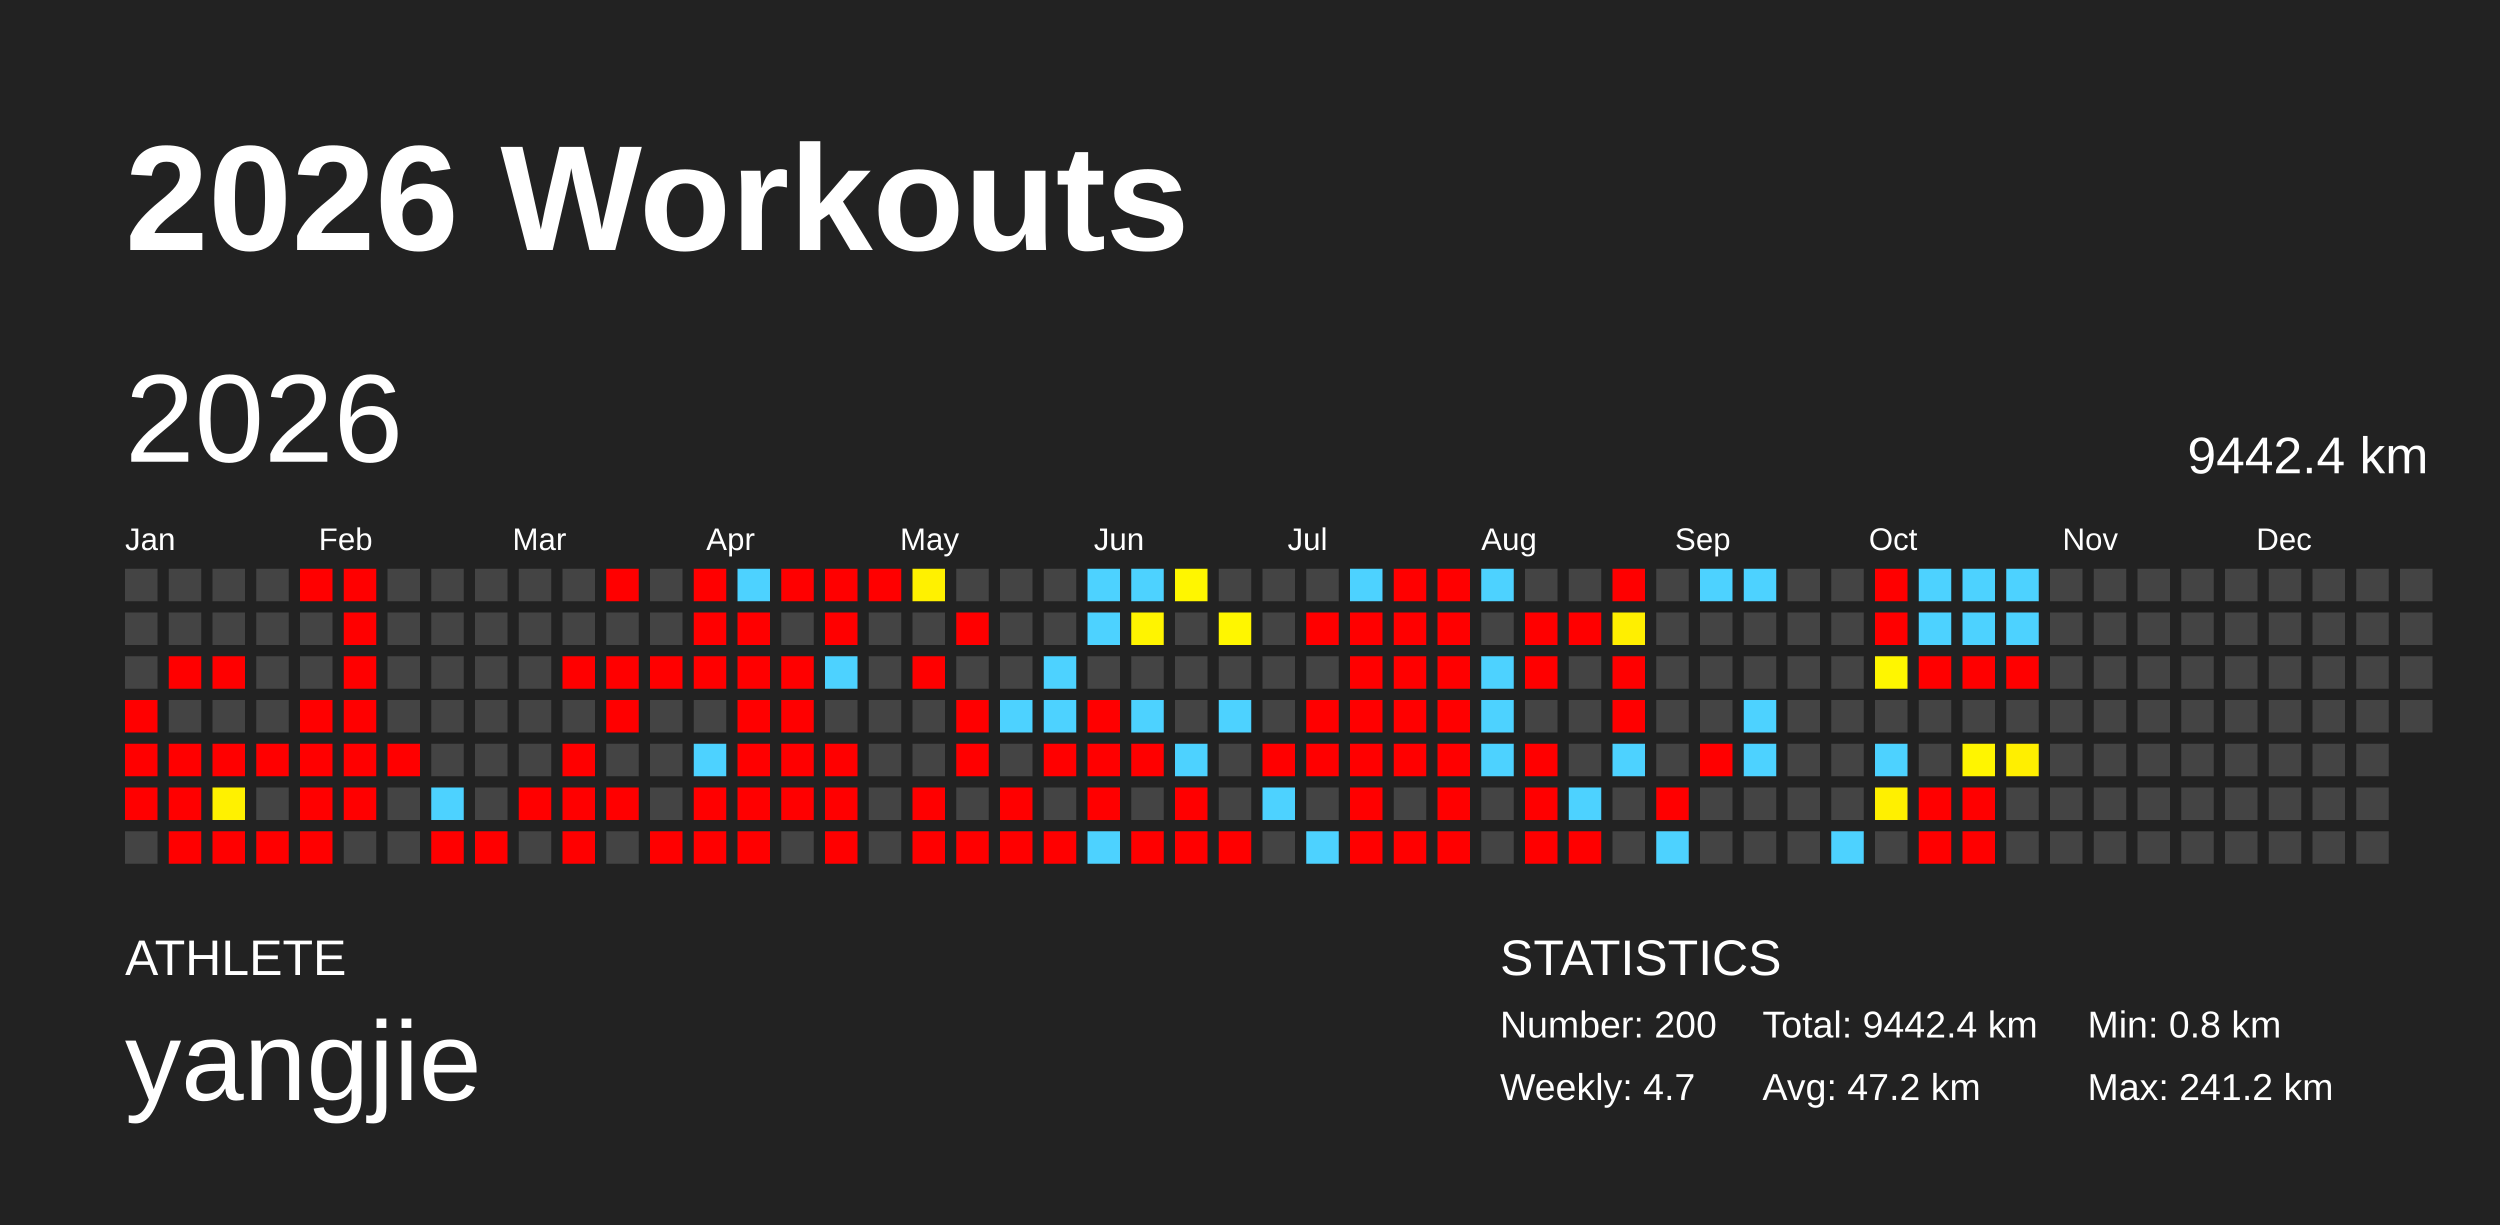
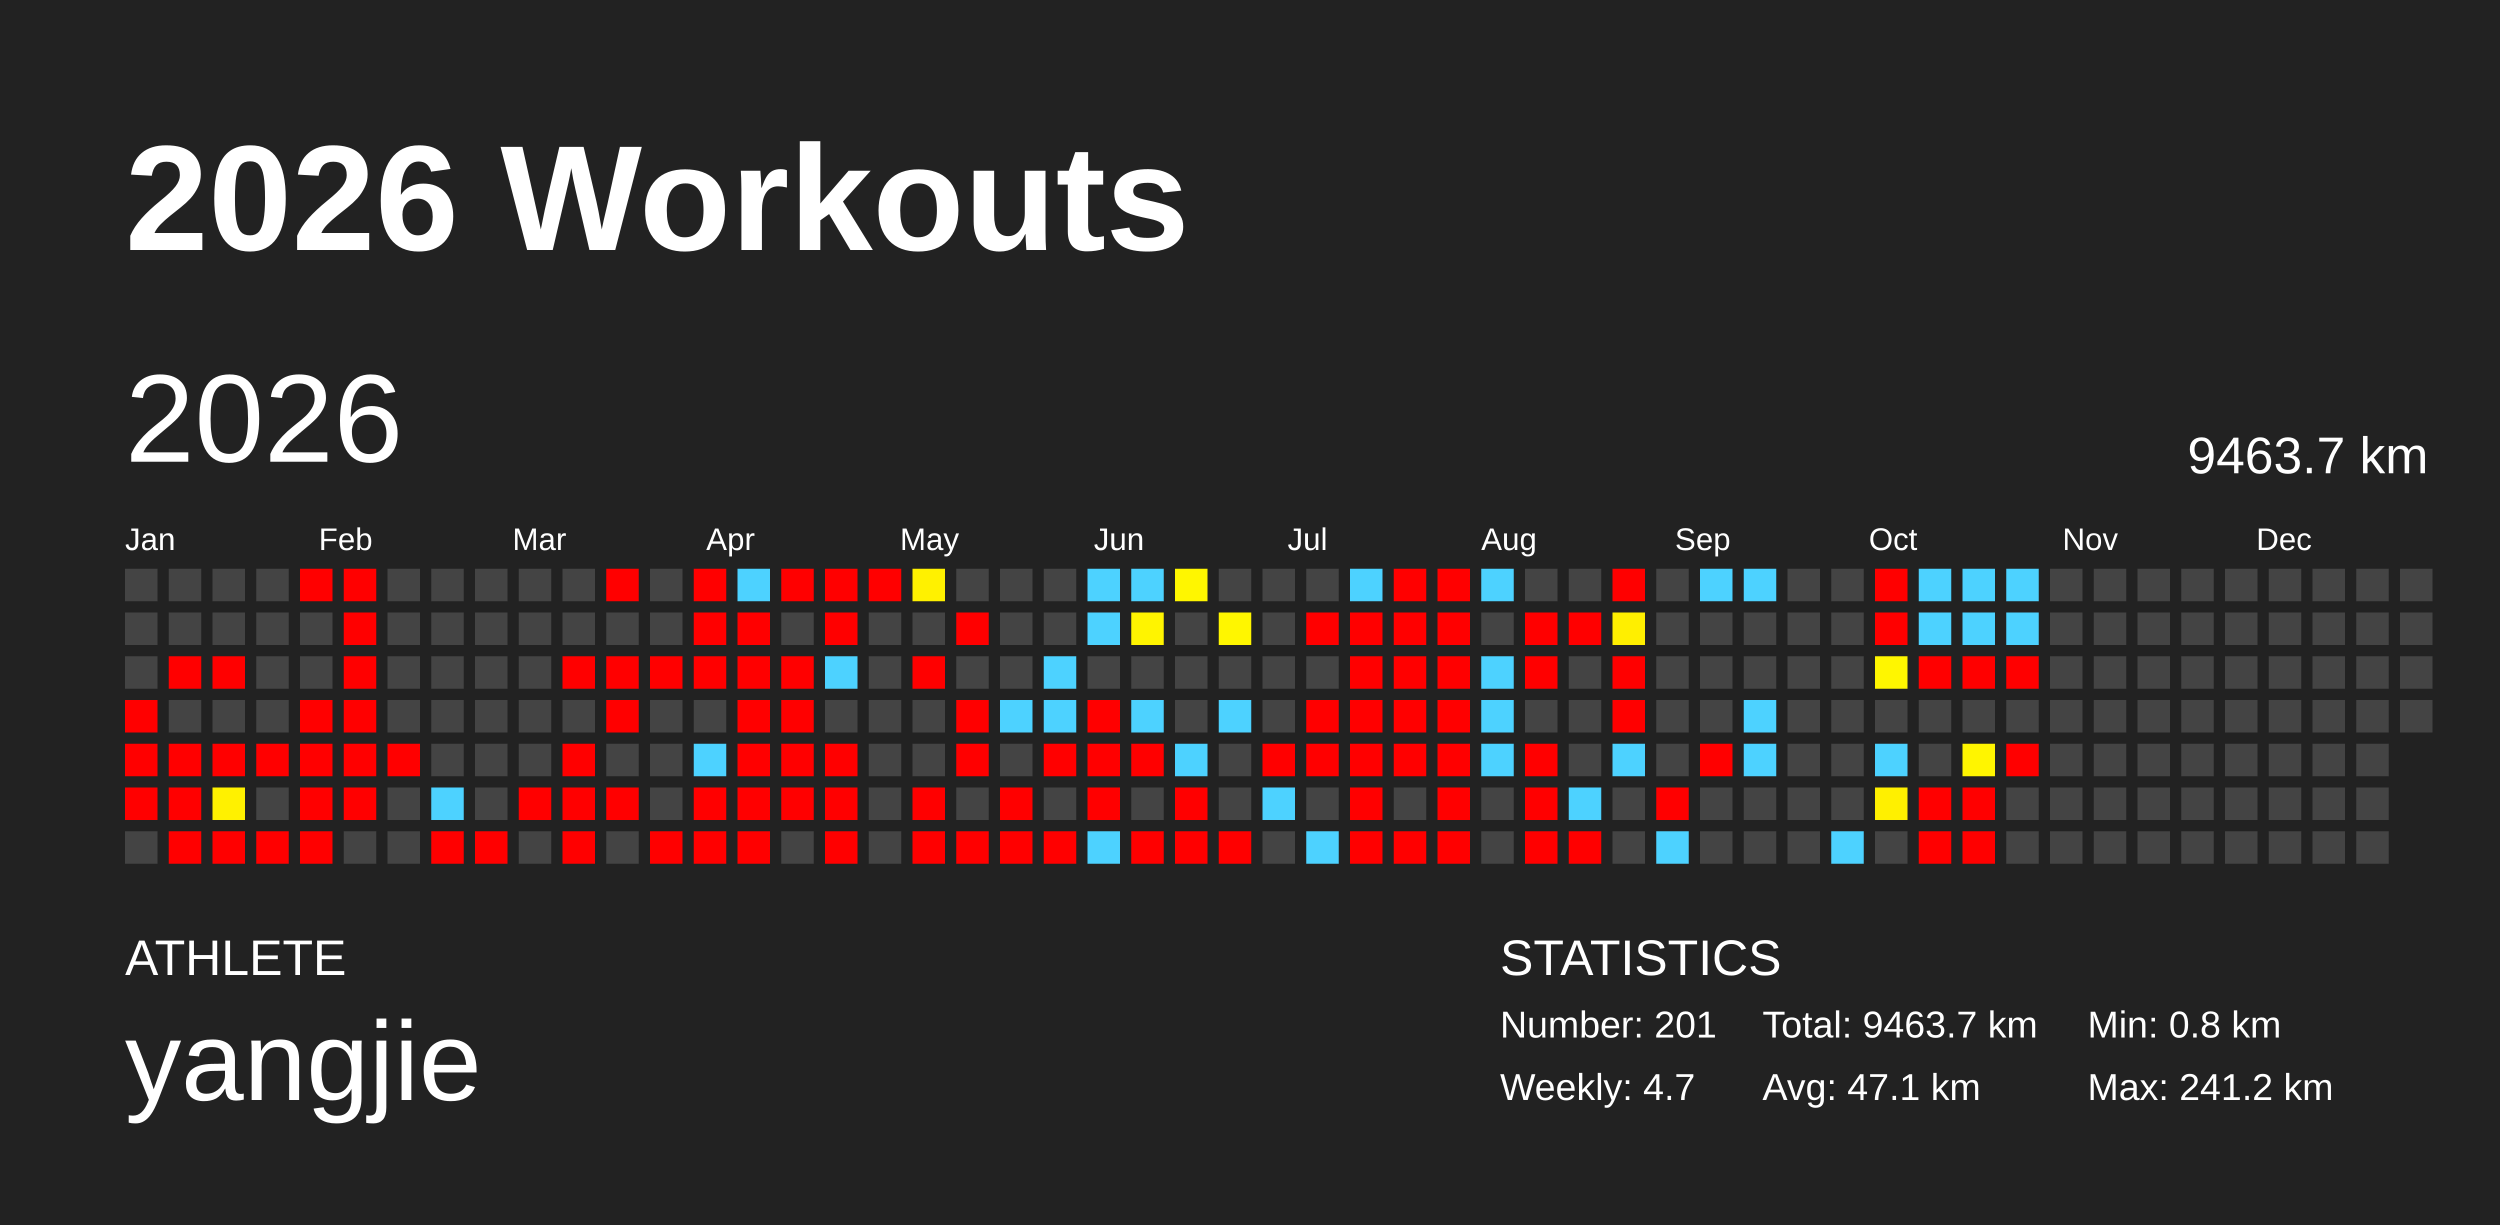
<svg xmlns="http://www.w3.org/2000/svg" baseProfile="full" height="98mm" version="1.1" viewBox="0,0,200,98" width="200mm">
  <defs />
  <rect fill="#222222" height="98" width="200" x="0" y="0" />
  <text fill="#FFFFFF" style="font-size:12px; font-family:Arial; font-weight:bold;" x="10" y="20">2026 Workouts</text>
  <text fill="#FFFFFF" style="font-size:4px; font-family:Arial" x="10" y="78">ATHLETE</text>
  <text fill="#FFFFFF" style="font-size:9px; font-family:Arial" x="10" y="88">yangjie</text>
  <text fill="#FFFFFF" style="font-size:4px; font-family:Arial" x="120" y="78">STATISTICS</text>
-   <text fill="#FFFFFF" style="font-size:3px; font-family:Arial" x="120" y="83">Number: 200</text>
+   <text fill="#FFFFFF" style="font-size:3px; font-family:Arial" x="120" y="83">Number: 201</text>
  <text fill="#FFFFFF" style="font-size:3px; font-family:Arial" x="120" y="88">Weekly: 4.7</text>
-   <text fill="#FFFFFF" style="font-size:3px; font-family:Arial" x="141" y="83">Total: 9442.4 km</text>
-   <text fill="#FFFFFF" style="font-size:3px; font-family:Arial" x="141" y="88">Avg: 47.2 km</text>
+   <text fill="#FFFFFF" style="font-size:3px; font-family:Arial" x="141" y="83">Total: 9463.7 km</text>
+   <text fill="#FFFFFF" style="font-size:3px; font-family:Arial" x="141" y="88">Avg: 47.1 km</text>
  <text fill="#FFFFFF" style="font-size:3px; font-family:Arial" x="167" y="83">Min: 0.8 km</text>
  <text fill="#FFFFFF" style="font-size:3px; font-family:Arial" x="167" y="88">Max: 241.2 km</text>
  <text dominant-baseline="hanging" fill="#FFFFFF" style="font-size:10.0px; font-family:Arial;" x="10" y="30">2026</text>
-   <text dominant-baseline="hanging" fill="#FFFFFF" style="font-size:4.125px; font-family:Arial;" x="175" y="35">9442.4 km</text>
+   <text dominant-baseline="hanging" fill="#FFFFFF" style="font-size:4.125px; font-family:Arial;" x="175" y="35">9463.7 km</text>
  <text fill="#FFFFFF" style="font-size:2.5px; font-family:Arial" x="10.0" y="44">Jan</text>
  <text fill="#FFFFFF" style="font-size:2.5px; font-family:Arial" x="25.5" y="44">Feb</text>
  <text fill="#FFFFFF" style="font-size:2.5px; font-family:Arial" x="41.0" y="44">Mar</text>
  <text fill="#FFFFFF" style="font-size:2.5px; font-family:Arial" x="56.5" y="44">Apr</text>
  <text fill="#FFFFFF" style="font-size:2.5px; font-family:Arial" x="72.0" y="44">May</text>
  <text fill="#FFFFFF" style="font-size:2.5px; font-family:Arial" x="87.5" y="44">Jun</text>
  <text fill="#FFFFFF" style="font-size:2.5px; font-family:Arial" x="103.0" y="44">Jul</text>
  <text fill="#FFFFFF" style="font-size:2.5px; font-family:Arial" x="118.5" y="44">Aug</text>
  <text fill="#FFFFFF" style="font-size:2.5px; font-family:Arial" x="134.0" y="44">Sep</text>
  <text fill="#FFFFFF" style="font-size:2.5px; font-family:Arial" x="149.5" y="44">Oct</text>
  <text fill="#FFFFFF" style="font-size:2.5px; font-family:Arial" x="165.0" y="44">Nov</text>
  <text fill="#FFFFFF" style="font-size:2.5px; font-family:Arial" x="180.5" y="44">Dec</text>
  <rect fill="#444444" height="2.6" width="2.6" x="10.0" y="45.5" />
  <rect fill="#444444" height="2.6" width="2.6" x="10.0" y="49.0" />
  <rect fill="#444444" height="2.6" width="2.6" x="10.0" y="52.5" />
  <rect fill="red" height="2.6" width="2.6" x="10.0" y="56.0" />
  <rect fill="red" height="2.6" width="2.6" x="10.0" y="59.5" />
  <rect fill="red" height="2.6" width="2.6" x="10.0" y="63.0" />
  <rect fill="#444444" height="2.6" width="2.6" x="10.0" y="66.5" />
  <rect fill="#444444" height="2.6" width="2.6" x="13.5" y="45.5" />
  <rect fill="#444444" height="2.6" width="2.6" x="13.5" y="49.0" />
  <rect fill="red" height="2.6" width="2.6" x="13.5" y="52.5" />
  <rect fill="#444444" height="2.6" width="2.6" x="13.5" y="56.0" />
  <rect fill="red" height="2.6" width="2.6" x="13.5" y="59.5" />
  <rect fill="red" height="2.6" width="2.6" x="13.5" y="63.0" />
  <rect fill="red" height="2.6" width="2.6" x="13.5" y="66.5" />
  <rect fill="#444444" height="2.6" width="2.6" x="17.0" y="45.5" />
  <rect fill="#444444" height="2.6" width="2.6" x="17.0" y="49.0" />
  <rect fill="red" height="2.6" width="2.6" x="17.0" y="52.5" />
  <rect fill="#444444" height="2.6" width="2.6" x="17.0" y="56.0" />
  <rect fill="red" height="2.6" width="2.6" x="17.0" y="59.5" />
  <rect fill="#fff100" height="2.6" width="2.6" x="17.0" y="63.0" />
  <rect fill="red" height="2.6" width="2.6" x="17.0" y="66.5" />
  <rect fill="#444444" height="2.6" width="2.6" x="20.5" y="45.5" />
  <rect fill="#444444" height="2.6" width="2.6" x="20.5" y="49.0" />
  <rect fill="#444444" height="2.6" width="2.6" x="20.5" y="52.5" />
  <rect fill="#444444" height="2.6" width="2.6" x="20.5" y="56.0" />
  <rect fill="red" height="2.6" width="2.6" x="20.5" y="59.5" />
  <rect fill="#444444" height="2.6" width="2.6" x="20.5" y="63.0" />
  <rect fill="red" height="2.6" width="2.6" x="20.5" y="66.5" />
  <rect fill="red" height="2.6" width="2.6" x="24.0" y="45.5" />
  <rect fill="#444444" height="2.6" width="2.6" x="24.0" y="49.0" />
  <rect fill="#444444" height="2.6" width="2.6" x="24.0" y="52.5" />
  <rect fill="red" height="2.6" width="2.6" x="24.0" y="56.0" />
  <rect fill="red" height="2.6" width="2.6" x="24.0" y="59.5" />
  <rect fill="red" height="2.6" width="2.6" x="24.0" y="63.0" />
  <rect fill="red" height="2.6" width="2.6" x="24.0" y="66.5" />
  <rect fill="red" height="2.6" width="2.6" x="27.5" y="45.5" />
  <rect fill="red" height="2.6" width="2.6" x="27.5" y="49.0" />
  <rect fill="red" height="2.6" width="2.6" x="27.5" y="52.5" />
  <rect fill="red" height="2.6" width="2.6" x="27.5" y="56.0" />
  <rect fill="red" height="2.6" width="2.6" x="27.5" y="59.5" />
  <rect fill="red" height="2.6" width="2.6" x="27.5" y="63.0" />
  <rect fill="#444444" height="2.6" width="2.6" x="27.5" y="66.5" />
  <rect fill="#444444" height="2.6" width="2.6" x="31.0" y="45.5" />
  <rect fill="#444444" height="2.6" width="2.6" x="31.0" y="49.0" />
  <rect fill="#444444" height="2.6" width="2.6" x="31.0" y="52.5" />
  <rect fill="#444444" height="2.6" width="2.6" x="31.0" y="56.0" />
  <rect fill="red" height="2.6" width="2.6" x="31.0" y="59.5" />
  <rect fill="#444444" height="2.6" width="2.6" x="31.0" y="63.0" />
  <rect fill="#444444" height="2.6" width="2.6" x="31.0" y="66.5" />
  <rect fill="#444444" height="2.6" width="2.6" x="34.5" y="45.5" />
  <rect fill="#444444" height="2.6" width="2.6" x="34.5" y="49.0" />
  <rect fill="#444444" height="2.6" width="2.6" x="34.5" y="52.5" />
  <rect fill="#444444" height="2.6" width="2.6" x="34.5" y="56.0" />
  <rect fill="#444444" height="2.6" width="2.6" x="34.5" y="59.5" />
  <rect fill="#4dd2ff" height="2.6" width="2.6" x="34.5" y="63.0" />
  <rect fill="red" height="2.6" width="2.6" x="34.5" y="66.5" />
  <rect fill="#444444" height="2.6" width="2.6" x="38.0" y="45.5" />
  <rect fill="#444444" height="2.6" width="2.6" x="38.0" y="49.0" />
  <rect fill="#444444" height="2.6" width="2.6" x="38.0" y="52.5" />
  <rect fill="#444444" height="2.6" width="2.6" x="38.0" y="56.0" />
  <rect fill="#444444" height="2.6" width="2.6" x="38.0" y="59.5" />
  <rect fill="#444444" height="2.6" width="2.6" x="38.0" y="63.0" />
  <rect fill="red" height="2.6" width="2.6" x="38.0" y="66.5" />
  <rect fill="#444444" height="2.6" width="2.6" x="41.5" y="45.5" />
  <rect fill="#444444" height="2.6" width="2.6" x="41.5" y="49.0" />
  <rect fill="#444444" height="2.6" width="2.6" x="41.5" y="52.5" />
  <rect fill="#444444" height="2.6" width="2.6" x="41.5" y="56.0" />
  <rect fill="#444444" height="2.6" width="2.6" x="41.5" y="59.5" />
  <rect fill="red" height="2.6" width="2.6" x="41.5" y="63.0" />
  <rect fill="#444444" height="2.6" width="2.6" x="41.5" y="66.5" />
  <rect fill="#444444" height="2.6" width="2.6" x="45.0" y="45.5" />
  <rect fill="#444444" height="2.6" width="2.6" x="45.0" y="49.0" />
  <rect fill="red" height="2.6" width="2.6" x="45.0" y="52.5" />
  <rect fill="#444444" height="2.6" width="2.6" x="45.0" y="56.0" />
  <rect fill="red" height="2.6" width="2.6" x="45.0" y="59.5" />
  <rect fill="red" height="2.6" width="2.6" x="45.0" y="63.0" />
  <rect fill="red" height="2.6" width="2.6" x="45.0" y="66.5" />
  <rect fill="red" height="2.6" width="2.6" x="48.5" y="45.5" />
  <rect fill="#444444" height="2.6" width="2.6" x="48.5" y="49.0" />
  <rect fill="red" height="2.6" width="2.6" x="48.5" y="52.5" />
  <rect fill="red" height="2.6" width="2.6" x="48.5" y="56.0" />
  <rect fill="#444444" height="2.6" width="2.6" x="48.5" y="59.5" />
  <rect fill="red" height="2.6" width="2.6" x="48.5" y="63.0" />
  <rect fill="#444444" height="2.6" width="2.6" x="48.5" y="66.5" />
  <rect fill="#444444" height="2.6" width="2.6" x="52.0" y="45.5" />
  <rect fill="#444444" height="2.6" width="2.6" x="52.0" y="49.0" />
  <rect fill="red" height="2.6" width="2.6" x="52.0" y="52.5" />
  <rect fill="#444444" height="2.6" width="2.6" x="52.0" y="56.0" />
  <rect fill="#444444" height="2.6" width="2.6" x="52.0" y="59.5" />
  <rect fill="#444444" height="2.6" width="2.6" x="52.0" y="63.0" />
  <rect fill="red" height="2.6" width="2.6" x="52.0" y="66.5" />
  <rect fill="red" height="2.6" width="2.6" x="55.5" y="45.5" />
  <rect fill="red" height="2.6" width="2.6" x="55.5" y="49.0" />
  <rect fill="red" height="2.6" width="2.6" x="55.5" y="52.5" />
  <rect fill="#444444" height="2.6" width="2.6" x="55.5" y="56.0" />
  <rect fill="#4dd2ff" height="2.6" width="2.6" x="55.5" y="59.5" />
  <rect fill="red" height="2.6" width="2.6" x="55.5" y="63.0" />
  <rect fill="red" height="2.6" width="2.6" x="55.5" y="66.5" />
  <rect fill="#4dd2ff" height="2.6" width="2.6" x="59.0" y="45.5" />
  <rect fill="red" height="2.6" width="2.6" x="59.0" y="49.0" />
  <rect fill="red" height="2.6" width="2.6" x="59.0" y="52.5" />
  <rect fill="red" height="2.6" width="2.6" x="59.0" y="56.0" />
  <rect fill="red" height="2.6" width="2.6" x="59.0" y="59.5" />
  <rect fill="red" height="2.6" width="2.6" x="59.0" y="63.0" />
  <rect fill="red" height="2.6" width="2.6" x="59.0" y="66.5" />
  <rect fill="red" height="2.6" width="2.6" x="62.5" y="45.5" />
  <rect fill="#444444" height="2.6" width="2.6" x="62.5" y="49.0" />
  <rect fill="red" height="2.6" width="2.6" x="62.5" y="52.5" />
  <rect fill="red" height="2.6" width="2.6" x="62.5" y="56.0" />
  <rect fill="red" height="2.6" width="2.6" x="62.5" y="59.5" />
  <rect fill="red" height="2.6" width="2.6" x="62.5" y="63.0" />
  <rect fill="#444444" height="2.6" width="2.6" x="62.5" y="66.5" />
  <rect fill="red" height="2.6" width="2.6" x="66.0" y="45.5" />
  <rect fill="red" height="2.6" width="2.6" x="66.0" y="49.0" />
  <rect fill="#4dd2ff" height="2.6" width="2.6" x="66.0" y="52.5" />
  <rect fill="#444444" height="2.6" width="2.6" x="66.0" y="56.0" />
  <rect fill="red" height="2.6" width="2.6" x="66.0" y="59.5" />
  <rect fill="red" height="2.6" width="2.6" x="66.0" y="63.0" />
  <rect fill="red" height="2.6" width="2.6" x="66.0" y="66.5" />
  <rect fill="red" height="2.6" width="2.6" x="69.5" y="45.5" />
  <rect fill="#444444" height="2.6" width="2.6" x="69.5" y="49.0" />
  <rect fill="#444444" height="2.6" width="2.6" x="69.5" y="52.5" />
  <rect fill="#444444" height="2.6" width="2.6" x="69.5" y="56.0" />
  <rect fill="#444444" height="2.6" width="2.6" x="69.5" y="59.5" />
  <rect fill="#444444" height="2.6" width="2.6" x="69.5" y="63.0" />
  <rect fill="#444444" height="2.6" width="2.6" x="69.5" y="66.5" />
  <rect fill="#fff100" height="2.6" width="2.6" x="73.0" y="45.5" />
  <rect fill="#444444" height="2.6" width="2.6" x="73.0" y="49.0" />
  <rect fill="red" height="2.6" width="2.6" x="73.0" y="52.5" />
  <rect fill="#444444" height="2.6" width="2.6" x="73.0" y="56.0" />
  <rect fill="#444444" height="2.6" width="2.6" x="73.0" y="59.5" />
  <rect fill="red" height="2.6" width="2.6" x="73.0" y="63.0" />
  <rect fill="red" height="2.6" width="2.6" x="73.0" y="66.5" />
  <rect fill="#444444" height="2.6" width="2.6" x="76.5" y="45.5" />
  <rect fill="red" height="2.6" width="2.6" x="76.5" y="49.0" />
  <rect fill="#444444" height="2.6" width="2.6" x="76.5" y="52.5" />
  <rect fill="red" height="2.6" width="2.6" x="76.5" y="56.0" />
  <rect fill="red" height="2.6" width="2.6" x="76.5" y="59.5" />
  <rect fill="#444444" height="2.6" width="2.6" x="76.5" y="63.0" />
  <rect fill="red" height="2.6" width="2.6" x="76.5" y="66.5" />
  <rect fill="#444444" height="2.6" width="2.6" x="80.0" y="45.5" />
  <rect fill="#444444" height="2.6" width="2.6" x="80.0" y="49.0" />
  <rect fill="#444444" height="2.6" width="2.6" x="80.0" y="52.5" />
  <rect fill="#4dd2ff" height="2.6" width="2.6" x="80.0" y="56.0" />
  <rect fill="#444444" height="2.6" width="2.6" x="80.0" y="59.5" />
  <rect fill="red" height="2.6" width="2.6" x="80.0" y="63.0" />
  <rect fill="red" height="2.6" width="2.6" x="80.0" y="66.5" />
  <rect fill="#444444" height="2.6" width="2.6" x="83.5" y="45.5" />
  <rect fill="#444444" height="2.6" width="2.6" x="83.5" y="49.0" />
  <rect fill="#4dd2ff" height="2.6" width="2.6" x="83.5" y="52.5" />
  <rect fill="#4dd2ff" height="2.6" width="2.6" x="83.5" y="56.0" />
  <rect fill="red" height="2.6" width="2.6" x="83.5" y="59.5" />
  <rect fill="#444444" height="2.6" width="2.6" x="83.5" y="63.0" />
  <rect fill="red" height="2.6" width="2.6" x="83.5" y="66.5" />
  <rect fill="#4dd2ff" height="2.6" width="2.6" x="87.0" y="45.5" />
  <rect fill="#4dd2ff" height="2.6" width="2.6" x="87.0" y="49.0" />
  <rect fill="#444444" height="2.6" width="2.6" x="87.0" y="52.5" />
  <rect fill="red" height="2.6" width="2.6" x="87.0" y="56.0" />
  <rect fill="red" height="2.6" width="2.6" x="87.0" y="59.5" />
  <rect fill="red" height="2.6" width="2.6" x="87.0" y="63.0" />
  <rect fill="#4dd2ff" height="2.6" width="2.6" x="87.0" y="66.5" />
  <rect fill="#4dd2ff" height="2.6" width="2.6" x="90.5" y="45.5" />
  <rect fill="#fff400" height="2.6" width="2.6" x="90.5" y="49.0" />
  <rect fill="#444444" height="2.6" width="2.6" x="90.5" y="52.5" />
  <rect fill="#4dd2ff" height="2.6" width="2.6" x="90.5" y="56.0" />
  <rect fill="red" height="2.6" width="2.6" x="90.5" y="59.5" />
  <rect fill="#444444" height="2.6" width="2.6" x="90.5" y="63.0" />
  <rect fill="red" height="2.6" width="2.6" x="90.5" y="66.5" />
  <rect fill="#fff600" height="2.6" width="2.6" x="94.0" y="45.5" />
  <rect fill="#444444" height="2.6" width="2.6" x="94.0" y="49.0" />
  <rect fill="#444444" height="2.6" width="2.6" x="94.0" y="52.5" />
  <rect fill="#444444" height="2.6" width="2.6" x="94.0" y="56.0" />
  <rect fill="#4dd2ff" height="2.6" width="2.6" x="94.0" y="59.5" />
  <rect fill="red" height="2.6" width="2.6" x="94.0" y="63.0" />
  <rect fill="red" height="2.6" width="2.6" x="94.0" y="66.5" />
  <rect fill="#444444" height="2.6" width="2.6" x="97.5" y="45.5" />
  <rect fill="#fff600" height="2.6" width="2.6" x="97.5" y="49.0" />
  <rect fill="#444444" height="2.6" width="2.6" x="97.5" y="52.5" />
  <rect fill="#4dd2ff" height="2.6" width="2.6" x="97.5" y="56.0" />
  <rect fill="#444444" height="2.6" width="2.6" x="97.5" y="59.5" />
  <rect fill="#444444" height="2.6" width="2.6" x="97.5" y="63.0" />
  <rect fill="red" height="2.6" width="2.6" x="97.5" y="66.5" />
  <rect fill="#444444" height="2.6" width="2.6" x="101.0" y="45.5" />
  <rect fill="#444444" height="2.6" width="2.6" x="101.0" y="49.0" />
  <rect fill="#444444" height="2.6" width="2.6" x="101.0" y="52.5" />
  <rect fill="#444444" height="2.6" width="2.6" x="101.0" y="56.0" />
  <rect fill="red" height="2.6" width="2.6" x="101.0" y="59.5" />
  <rect fill="#4dd2ff" height="2.6" width="2.6" x="101.0" y="63.0" />
  <rect fill="#444444" height="2.6" width="2.6" x="101.0" y="66.5" />
  <rect fill="#444444" height="2.6" width="2.6" x="104.5" y="45.5" />
  <rect fill="red" height="2.6" width="2.6" x="104.5" y="49.0" />
  <rect fill="#444444" height="2.6" width="2.6" x="104.5" y="52.5" />
  <rect fill="red" height="2.6" width="2.6" x="104.5" y="56.0" />
  <rect fill="red" height="2.6" width="2.6" x="104.5" y="59.5" />
  <rect fill="#444444" height="2.6" width="2.6" x="104.5" y="63.0" />
  <rect fill="#4dd2ff" height="2.6" width="2.6" x="104.5" y="66.5" />
  <rect fill="#4dd2ff" height="2.6" width="2.6" x="108.0" y="45.5" />
  <rect fill="red" height="2.6" width="2.6" x="108.0" y="49.0" />
  <rect fill="red" height="2.6" width="2.6" x="108.0" y="52.5" />
  <rect fill="red" height="2.6" width="2.6" x="108.0" y="56.0" />
  <rect fill="red" height="2.6" width="2.6" x="108.0" y="59.5" />
  <rect fill="red" height="2.6" width="2.6" x="108.0" y="63.0" />
  <rect fill="red" height="2.6" width="2.6" x="108.0" y="66.5" />
  <rect fill="red" height="2.6" width="2.6" x="111.5" y="45.5" />
  <rect fill="red" height="2.6" width="2.6" x="111.5" y="49.0" />
  <rect fill="red" height="2.6" width="2.6" x="111.5" y="52.5" />
  <rect fill="red" height="2.6" width="2.6" x="111.5" y="56.0" />
  <rect fill="red" height="2.6" width="2.6" x="111.5" y="59.5" />
  <rect fill="#444444" height="2.6" width="2.6" x="111.5" y="63.0" />
  <rect fill="red" height="2.6" width="2.6" x="111.5" y="66.5" />
  <rect fill="red" height="2.6" width="2.6" x="115.0" y="45.5" />
  <rect fill="red" height="2.6" width="2.6" x="115.0" y="49.0" />
  <rect fill="red" height="2.6" width="2.6" x="115.0" y="52.5" />
  <rect fill="red" height="2.6" width="2.6" x="115.0" y="56.0" />
  <rect fill="red" height="2.6" width="2.6" x="115.0" y="59.5" />
  <rect fill="red" height="2.6" width="2.6" x="115.0" y="63.0" />
  <rect fill="red" height="2.6" width="2.6" x="115.0" y="66.5" />
  <rect fill="#4dd2ff" height="2.6" width="2.6" x="118.5" y="45.5" />
  <rect fill="#444444" height="2.6" width="2.6" x="118.5" y="49.0" />
  <rect fill="#4dd2ff" height="2.6" width="2.6" x="118.5" y="52.5" />
  <rect fill="#4dd2ff" height="2.6" width="2.6" x="118.5" y="56.0" />
  <rect fill="#4dd2ff" height="2.6" width="2.6" x="118.5" y="59.5" />
  <rect fill="#444444" height="2.6" width="2.6" x="118.5" y="63.0" />
  <rect fill="#444444" height="2.6" width="2.6" x="118.5" y="66.5" />
  <rect fill="#444444" height="2.6" width="2.6" x="122.0" y="45.5" />
  <rect fill="red" height="2.6" width="2.6" x="122.0" y="49.0" />
  <rect fill="red" height="2.6" width="2.6" x="122.0" y="52.5" />
  <rect fill="#444444" height="2.6" width="2.6" x="122.0" y="56.0" />
  <rect fill="red" height="2.6" width="2.6" x="122.0" y="59.5" />
  <rect fill="red" height="2.6" width="2.6" x="122.0" y="63.0" />
  <rect fill="red" height="2.6" width="2.6" x="122.0" y="66.5" />
  <rect fill="#444444" height="2.6" width="2.6" x="125.5" y="45.5" />
  <rect fill="red" height="2.6" width="2.6" x="125.5" y="49.0" />
  <rect fill="#444444" height="2.6" width="2.6" x="125.5" y="52.5" />
  <rect fill="#444444" height="2.6" width="2.6" x="125.5" y="56.0" />
  <rect fill="#444444" height="2.6" width="2.6" x="125.5" y="59.5" />
  <rect fill="#4dd2ff" height="2.6" width="2.6" x="125.5" y="63.0" />
  <rect fill="red" height="2.6" width="2.6" x="125.5" y="66.5" />
  <rect fill="red" height="2.6" width="2.6" x="129.0" y="45.5" />
  <rect fill="#ffef00" height="2.6" width="2.6" x="129.0" y="49.0" />
  <rect fill="red" height="2.6" width="2.6" x="129.0" y="52.5" />
  <rect fill="red" height="2.6" width="2.6" x="129.0" y="56.0" />
  <rect fill="#4dd2ff" height="2.6" width="2.6" x="129.0" y="59.5" />
  <rect fill="#444444" height="2.6" width="2.6" x="129.0" y="63.0" />
  <rect fill="#444444" height="2.6" width="2.6" x="129.0" y="66.5" />
  <rect fill="#444444" height="2.6" width="2.6" x="132.5" y="45.5" />
  <rect fill="#444444" height="2.6" width="2.6" x="132.5" y="49.0" />
  <rect fill="#444444" height="2.6" width="2.6" x="132.5" y="52.5" />
  <rect fill="#444444" height="2.6" width="2.6" x="132.5" y="56.0" />
  <rect fill="#444444" height="2.6" width="2.6" x="132.5" y="59.5" />
  <rect fill="red" height="2.6" width="2.6" x="132.5" y="63.0" />
  <rect fill="#4dd2ff" height="2.6" width="2.6" x="132.5" y="66.5" />
  <rect fill="#4dd2ff" height="2.6" width="2.6" x="136.0" y="45.5" />
  <rect fill="#444444" height="2.6" width="2.6" x="136.0" y="49.0" />
  <rect fill="#444444" height="2.6" width="2.6" x="136.0" y="52.5" />
  <rect fill="#444444" height="2.6" width="2.6" x="136.0" y="56.0" />
  <rect fill="red" height="2.6" width="2.6" x="136.0" y="59.5" />
  <rect fill="#444444" height="2.6" width="2.6" x="136.0" y="63.0" />
  <rect fill="#444444" height="2.6" width="2.6" x="136.0" y="66.5" />
  <rect fill="#4dd2ff" height="2.6" width="2.6" x="139.5" y="45.5" />
  <rect fill="#444444" height="2.6" width="2.6" x="139.5" y="49.0" />
  <rect fill="#444444" height="2.6" width="2.6" x="139.5" y="52.5" />
  <rect fill="#4dd2ff" height="2.6" width="2.6" x="139.5" y="56.0" />
  <rect fill="#4dd2ff" height="2.6" width="2.6" x="139.5" y="59.5" />
  <rect fill="#444444" height="2.6" width="2.6" x="139.5" y="63.0" />
  <rect fill="#444444" height="2.6" width="2.6" x="139.5" y="66.5" />
  <rect fill="#444444" height="2.6" width="2.6" x="143.0" y="45.5" />
  <rect fill="#444444" height="2.6" width="2.6" x="143.0" y="49.0" />
  <rect fill="#444444" height="2.6" width="2.6" x="143.0" y="52.5" />
  <rect fill="#444444" height="2.6" width="2.6" x="143.0" y="56.0" />
  <rect fill="#444444" height="2.6" width="2.6" x="143.0" y="59.5" />
  <rect fill="#444444" height="2.6" width="2.6" x="143.0" y="63.0" />
  <rect fill="#444444" height="2.6" width="2.6" x="143.0" y="66.5" />
  <rect fill="#444444" height="2.6" width="2.6" x="146.5" y="45.5" />
  <rect fill="#444444" height="2.6" width="2.6" x="146.5" y="49.0" />
  <rect fill="#444444" height="2.6" width="2.6" x="146.5" y="52.5" />
  <rect fill="#444444" height="2.6" width="2.6" x="146.5" y="56.0" />
  <rect fill="#444444" height="2.6" width="2.6" x="146.5" y="59.5" />
  <rect fill="#444444" height="2.6" width="2.6" x="146.5" y="63.0" />
  <rect fill="#4dd2ff" height="2.6" width="2.6" x="146.5" y="66.5" />
  <rect fill="red" height="2.6" width="2.6" x="150.0" y="45.5" />
  <rect fill="red" height="2.6" width="2.6" x="150.0" y="49.0" />
  <rect fill="#fff600" height="2.6" width="2.6" x="150.0" y="52.5" />
  <rect fill="#444444" height="2.6" width="2.6" x="150.0" y="56.0" />
  <rect fill="#4dd2ff" height="2.6" width="2.6" x="150.0" y="59.5" />
  <rect fill="#fff000" height="2.6" width="2.6" x="150.0" y="63.0" />
  <rect fill="#444444" height="2.6" width="2.6" x="150.0" y="66.5" />
  <rect fill="#4dd2ff" height="2.6" width="2.6" x="153.5" y="45.5" />
  <rect fill="#4dd2ff" height="2.6" width="2.6" x="153.5" y="49.0" />
  <rect fill="red" height="2.6" width="2.6" x="153.5" y="52.5" />
  <rect fill="#444444" height="2.6" width="2.6" x="153.5" y="56.0" />
  <rect fill="#444444" height="2.6" width="2.6" x="153.5" y="59.5" />
  <rect fill="red" height="2.6" width="2.6" x="153.5" y="63.0" />
  <rect fill="red" height="2.6" width="2.6" x="153.5" y="66.5" />
  <rect fill="#4dd2ff" height="2.6" width="2.6" x="157.0" y="45.5" />
  <rect fill="#4dd2ff" height="2.6" width="2.6" x="157.0" y="49.0" />
  <rect fill="red" height="2.6" width="2.6" x="157.0" y="52.5" />
  <rect fill="#444444" height="2.6" width="2.6" x="157.0" y="56.0" />
  <rect fill="#fff500" height="2.6" width="2.6" x="157.0" y="59.5" />
  <rect fill="red" height="2.6" width="2.6" x="157.0" y="63.0" />
  <rect fill="red" height="2.6" width="2.6" x="157.0" y="66.5" />
  <rect fill="#4dd2ff" height="2.6" width="2.6" x="160.5" y="45.5" />
  <rect fill="#4dd2ff" height="2.6" width="2.6" x="160.5" y="49.0" />
  <rect fill="red" height="2.6" width="2.6" x="160.5" y="52.5" />
  <rect fill="#444444" height="2.6" width="2.6" x="160.5" y="56.0" />
-   <rect fill="#ffef00" height="2.6" width="2.6" x="160.5" y="59.5" />
+   <rect fill="red" height="2.6" width="2.6" x="160.5" y="59.5" />
  <rect fill="#444444" height="2.6" width="2.6" x="160.5" y="63.0" />
  <rect fill="#444444" height="2.6" width="2.6" x="160.5" y="66.5" />
  <rect fill="#444444" height="2.6" width="2.6" x="164.0" y="45.5" />
  <rect fill="#444444" height="2.6" width="2.6" x="164.0" y="49.0" />
  <rect fill="#444444" height="2.6" width="2.6" x="164.0" y="52.5" />
  <rect fill="#444444" height="2.6" width="2.6" x="164.0" y="56.0" />
  <rect fill="#444444" height="2.6" width="2.6" x="164.0" y="59.5" />
  <rect fill="#444444" height="2.6" width="2.6" x="164.0" y="63.0" />
  <rect fill="#444444" height="2.6" width="2.6" x="164.0" y="66.5" />
  <rect fill="#444444" height="2.6" width="2.6" x="167.5" y="45.5" />
  <rect fill="#444444" height="2.6" width="2.6" x="167.5" y="49.0" />
  <rect fill="#444444" height="2.6" width="2.6" x="167.5" y="52.5" />
  <rect fill="#444444" height="2.6" width="2.6" x="167.5" y="56.0" />
  <rect fill="#444444" height="2.6" width="2.6" x="167.5" y="59.5" />
  <rect fill="#444444" height="2.6" width="2.6" x="167.5" y="63.0" />
  <rect fill="#444444" height="2.6" width="2.6" x="167.5" y="66.5" />
  <rect fill="#444444" height="2.6" width="2.6" x="171.0" y="45.5" />
  <rect fill="#444444" height="2.6" width="2.6" x="171.0" y="49.0" />
  <rect fill="#444444" height="2.6" width="2.6" x="171.0" y="52.5" />
  <rect fill="#444444" height="2.6" width="2.6" x="171.0" y="56.0" />
  <rect fill="#444444" height="2.6" width="2.6" x="171.0" y="59.5" />
  <rect fill="#444444" height="2.6" width="2.6" x="171.0" y="63.0" />
  <rect fill="#444444" height="2.6" width="2.6" x="171.0" y="66.5" />
  <rect fill="#444444" height="2.6" width="2.6" x="174.5" y="45.5" />
  <rect fill="#444444" height="2.6" width="2.6" x="174.5" y="49.0" />
  <rect fill="#444444" height="2.6" width="2.6" x="174.5" y="52.5" />
  <rect fill="#444444" height="2.6" width="2.6" x="174.5" y="56.0" />
  <rect fill="#444444" height="2.6" width="2.6" x="174.5" y="59.5" />
  <rect fill="#444444" height="2.6" width="2.6" x="174.5" y="63.0" />
  <rect fill="#444444" height="2.6" width="2.6" x="174.5" y="66.5" />
  <rect fill="#444444" height="2.6" width="2.6" x="178.0" y="45.5" />
  <rect fill="#444444" height="2.6" width="2.6" x="178.0" y="49.0" />
  <rect fill="#444444" height="2.6" width="2.6" x="178.0" y="52.5" />
  <rect fill="#444444" height="2.6" width="2.6" x="178.0" y="56.0" />
  <rect fill="#444444" height="2.6" width="2.6" x="178.0" y="59.5" />
  <rect fill="#444444" height="2.6" width="2.6" x="178.0" y="63.0" />
  <rect fill="#444444" height="2.6" width="2.6" x="178.0" y="66.5" />
  <rect fill="#444444" height="2.6" width="2.6" x="181.5" y="45.5" />
  <rect fill="#444444" height="2.6" width="2.6" x="181.5" y="49.0" />
  <rect fill="#444444" height="2.6" width="2.6" x="181.5" y="52.5" />
  <rect fill="#444444" height="2.6" width="2.6" x="181.5" y="56.0" />
  <rect fill="#444444" height="2.6" width="2.6" x="181.5" y="59.5" />
  <rect fill="#444444" height="2.6" width="2.6" x="181.5" y="63.0" />
  <rect fill="#444444" height="2.6" width="2.6" x="181.5" y="66.5" />
  <rect fill="#444444" height="2.6" width="2.6" x="185.0" y="45.5" />
  <rect fill="#444444" height="2.6" width="2.6" x="185.0" y="49.0" />
  <rect fill="#444444" height="2.6" width="2.6" x="185.0" y="52.5" />
  <rect fill="#444444" height="2.6" width="2.6" x="185.0" y="56.0" />
  <rect fill="#444444" height="2.6" width="2.6" x="185.0" y="59.5" />
  <rect fill="#444444" height="2.6" width="2.6" x="185.0" y="63.0" />
  <rect fill="#444444" height="2.6" width="2.6" x="185.0" y="66.5" />
  <rect fill="#444444" height="2.6" width="2.6" x="188.5" y="45.5" />
  <rect fill="#444444" height="2.6" width="2.6" x="188.5" y="49.0" />
  <rect fill="#444444" height="2.6" width="2.6" x="188.5" y="52.5" />
  <rect fill="#444444" height="2.6" width="2.6" x="188.5" y="56.0" />
  <rect fill="#444444" height="2.6" width="2.6" x="188.5" y="59.5" />
  <rect fill="#444444" height="2.6" width="2.6" x="188.5" y="63.0" />
  <rect fill="#444444" height="2.6" width="2.6" x="188.5" y="66.5" />
  <rect fill="#444444" height="2.6" width="2.6" x="192.0" y="45.5" />
  <rect fill="#444444" height="2.6" width="2.6" x="192.0" y="49.0" />
  <rect fill="#444444" height="2.6" width="2.6" x="192.0" y="52.5" />
  <rect fill="#444444" height="2.6" width="2.6" x="192.0" y="56.0" />
</svg>
